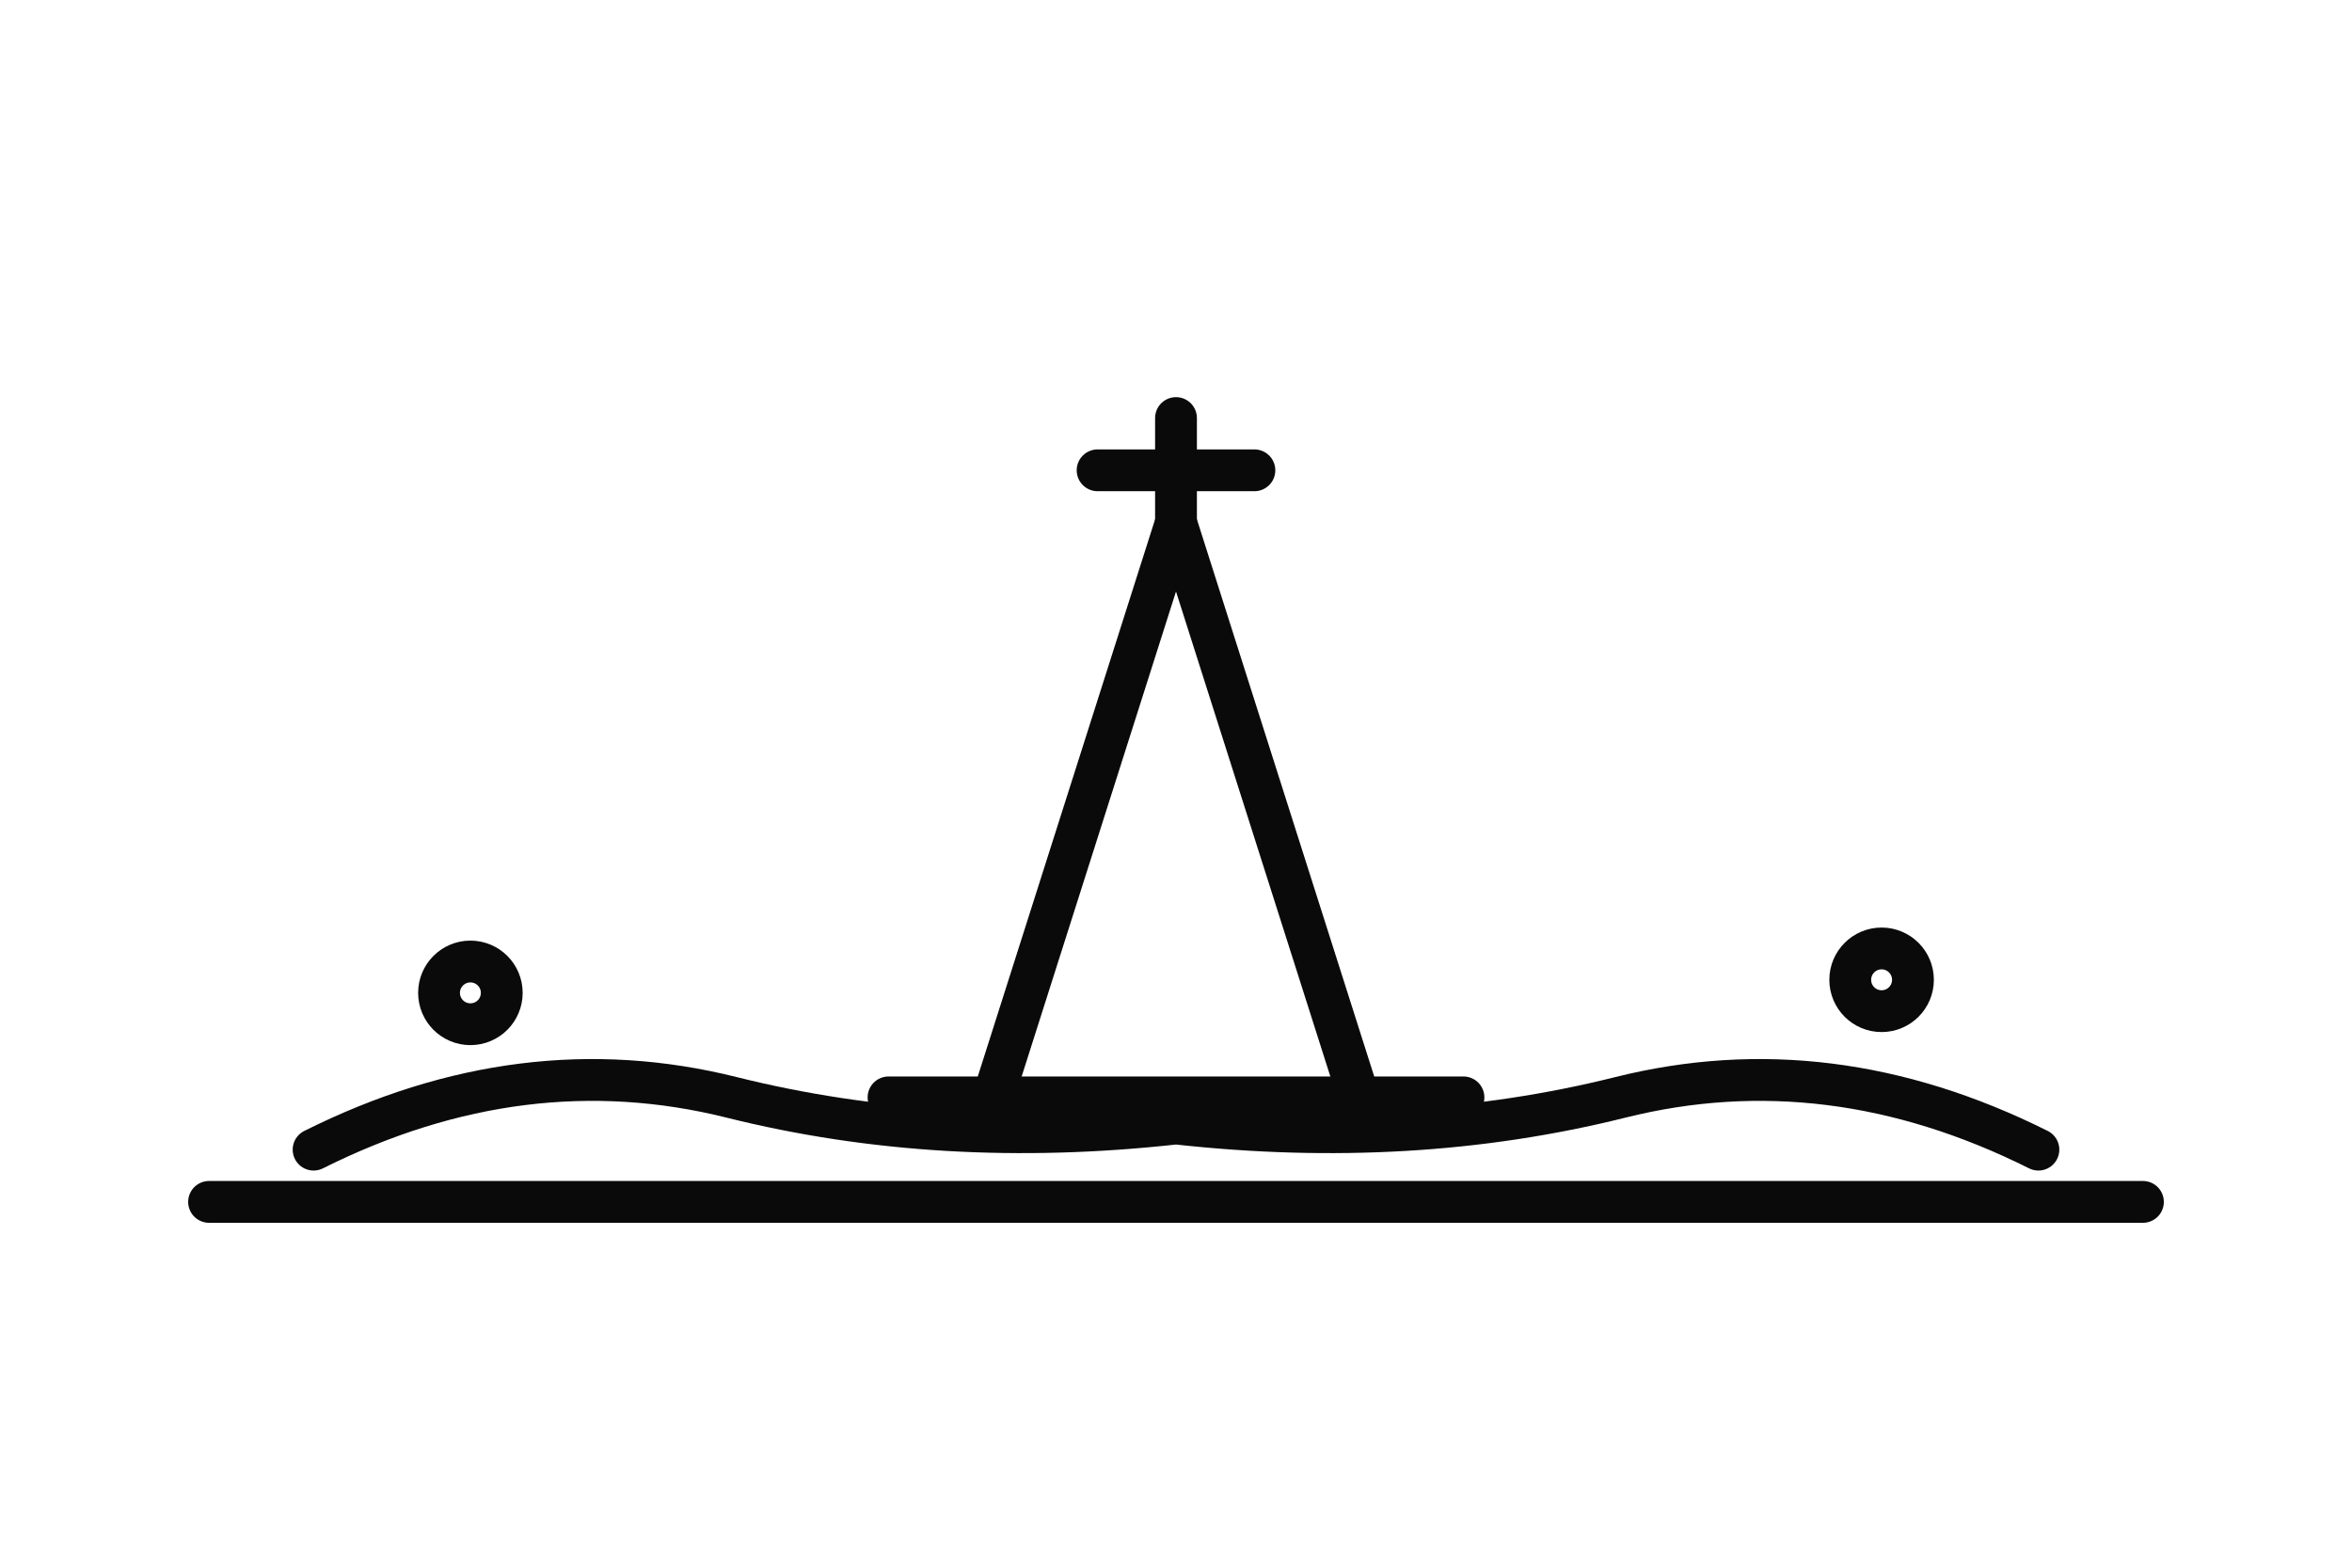
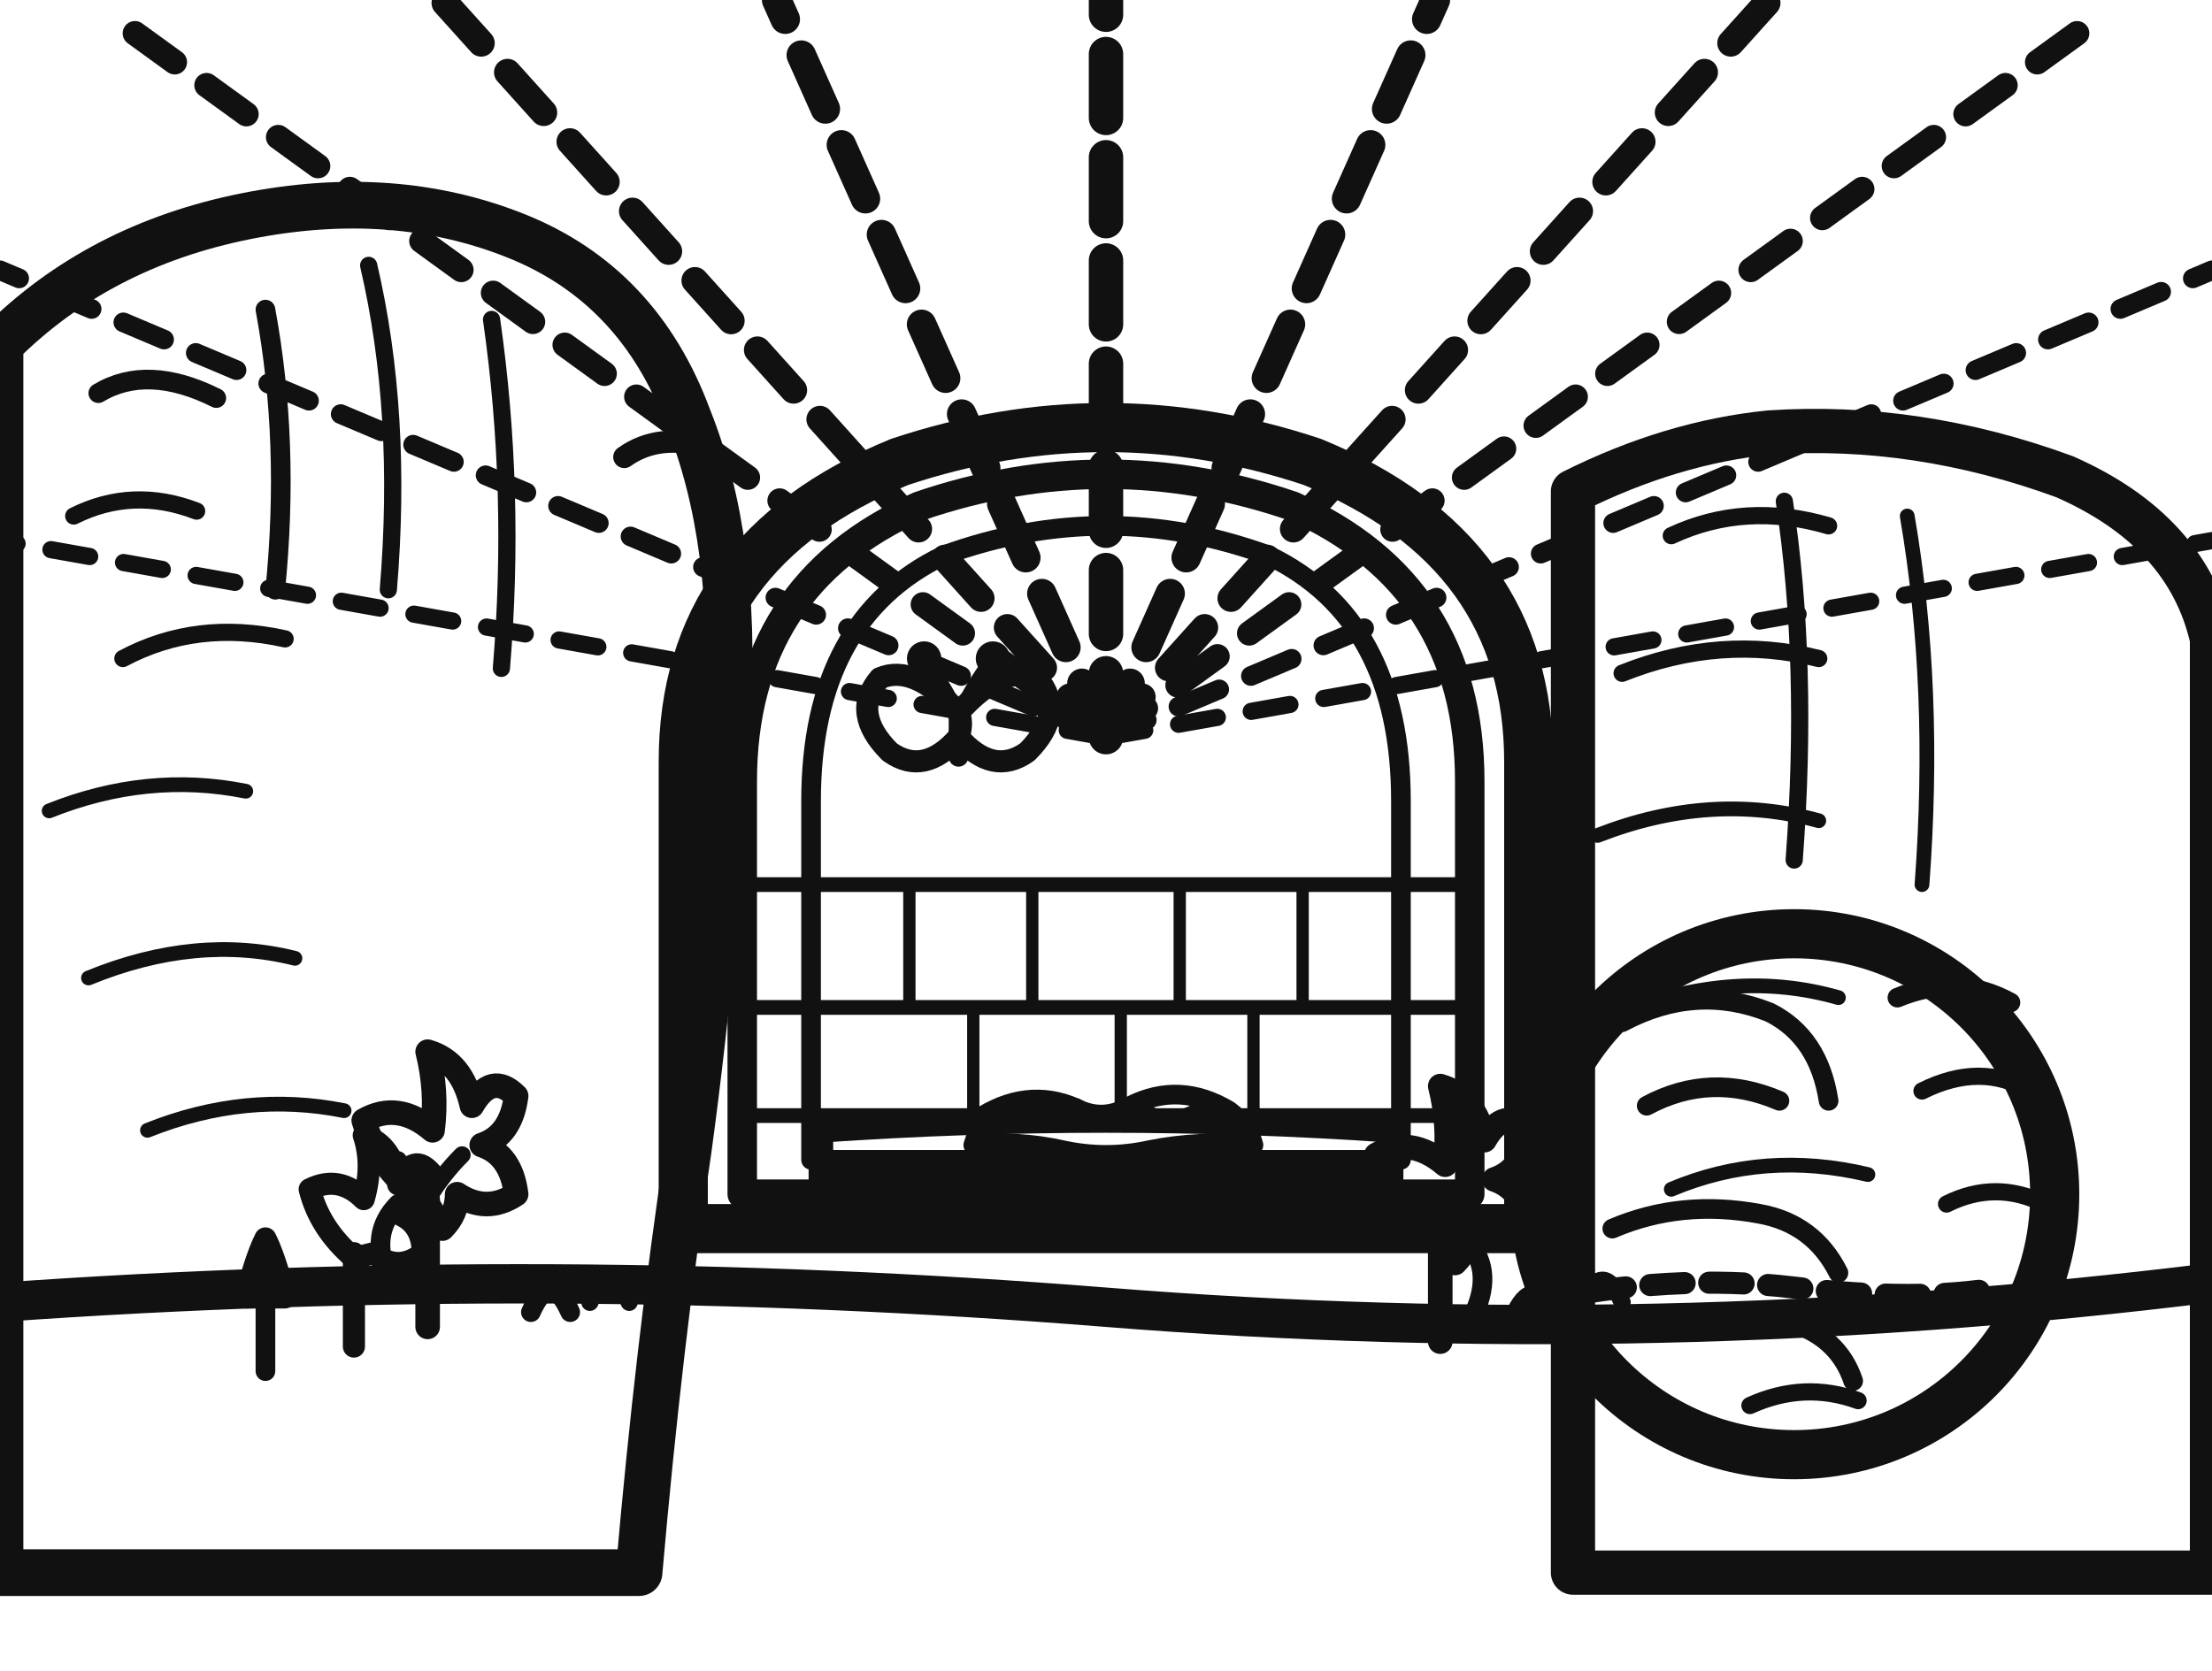
- <svg xmlns="http://www.w3.org/2000/svg" viewBox="0 0 900 600" width="900" height="600" aria-hidden="true">
-   <g fill="none" stroke="#0a0a0a" stroke-width="16" stroke-linecap="round" stroke-linejoin="round">
-     <path d="M380 420 L450 200 L520 420" />
-     <path d="M340 420 L560 420" />
-     <line x1="450" y1="200" x2="450" y2="160" />
-     <line x1="420" y1="180" x2="480" y2="180" />
-     <path d="M120 440 Q200 400 280 420 Q360 440 450 430 Q540 440 620 420 Q700 400 780 440" />
-     <path d="M80 460 L820 460" />
-     <circle cx="180" cy="380" r="12" />
-     <circle cx="720" cy="375" r="12" />
-   </g>
+ <svg xmlns="http://www.w3.org/2000/svg" viewBox="0 0 900 680" width="900" height="680" aria-hidden="true">
+   <line x1="450" y1="300" x2="50" y2="10" stroke="#111" stroke-width="10" stroke-linecap="round" stroke-dasharray="20 16" />
+   <line x1="450" y1="300" x2="180" y2="0" stroke="#111" stroke-width="11" stroke-linecap="round" stroke-dasharray="22 16" />
+   <line x1="450" y1="300" x2="316" y2="0" stroke="#111" stroke-width="12" stroke-linecap="round" stroke-dasharray="24 16" />
+   <line x1="450" y1="300" x2="450" y2="0" stroke="#111" stroke-width="14" stroke-linecap="round" stroke-dasharray="26 16" />
+   <line x1="450" y1="300" x2="584" y2="0" stroke="#111" stroke-width="12" stroke-linecap="round" stroke-dasharray="24 16" />
+   <line x1="450" y1="300" x2="720" y2="0" stroke="#111" stroke-width="11" stroke-linecap="round" stroke-dasharray="22 16" />
+   <line x1="450" y1="300" x2="850" y2="10" stroke="#111" stroke-width="10" stroke-linecap="round" stroke-dasharray="20 16" />
+   <line x1="450" y1="300" x2="0" y2="110" stroke="#111" stroke-width="8" stroke-linecap="round" stroke-dasharray="18 14" />
+   <line x1="450" y1="300" x2="900" y2="110" stroke="#111" stroke-width="8" stroke-linecap="round" stroke-dasharray="18 14" />
+   <line x1="450" y1="300" x2="0" y2="220" stroke="#111" stroke-width="7" stroke-linecap="round" stroke-dasharray="16 14" />
+   <line x1="450" y1="300" x2="900" y2="220" stroke="#111" stroke-width="7" stroke-linecap="round" stroke-dasharray="16 14" />
+   <path d="M0,140 Q40,100 100,88 Q160,76 210,96 Q260,116 280,170 Q300,220 296,290 Q292,380 280,468 Q268,548 260,640 L0,640 Z" fill="none" stroke="#111" stroke-width="19" stroke-linecap="round" stroke-linejoin="round" />
+   <path d="M40,160 Q60,148 88,162" fill="none" stroke="#111" stroke-width="8" stroke-linecap="round" />
+   <path d="M30,210 Q54,198 80,208" fill="none" stroke="#111" stroke-width="7" stroke-linecap="round" />
+   <path d="M50,268 Q80,252 116,260" fill="none" stroke="#111" stroke-width="7" stroke-linecap="round" />
+   <path d="M20,330 Q60,314 100,322" fill="none" stroke="#111" stroke-width="6" stroke-linecap="round" />
+   <path d="M36,398 Q80,380 120,390" fill="none" stroke="#111" stroke-width="6" stroke-linecap="round" />
+   <path d="M60,460 Q100,444 140,452" fill="none" stroke="#111" stroke-width="6" stroke-linecap="round" />
+   <path d="M108,126 Q118,180 112,240" fill="none" stroke="#111" stroke-width="8" stroke-linecap="round" />
+   <path d="M150,108 Q164,168 158,240" fill="none" stroke="#111" stroke-width="7" stroke-linecap="round" />
+   <path d="M200,130 Q210,200 204,272" fill="none" stroke="#111" stroke-width="7" stroke-linecap="round" />
+   <path d="M254,186 Q268,176 288,182 Q296,190 292,204" fill="none" stroke="#111" stroke-width="9" stroke-linecap="round" stroke-linejoin="round" />
+   <path d="M640,200 Q680,180 720,176 Q780,172 840,194 Q890,216 900,260 L900,640 L640,640 Z" fill="none" stroke="#111" stroke-width="18" stroke-linecap="round" stroke-linejoin="round" />
+   <path d="M680,218 Q710,204 744,214" fill="none" stroke="#111" stroke-width="7" stroke-linecap="round" />
+   <path d="M660,274 Q700,258 740,268" fill="none" stroke="#111" stroke-width="7" stroke-linecap="round" />
+   <path d="M650,340 Q696,322 740,334" fill="none" stroke="#111" stroke-width="6" stroke-linecap="round" />
+   <path d="M660,412 Q706,394 748,406" fill="none" stroke="#111" stroke-width="6" stroke-linecap="round" />
+   <path d="M680,484 Q718,468 760,478" fill="none" stroke="#111" stroke-width="6" stroke-linecap="round" />
+   <path d="M726,204 Q736,270 730,350" fill="none" stroke="#111" stroke-width="7" stroke-linecap="round" />
+   <path d="M776,210 Q788,280 782,360" fill="none" stroke="#111" stroke-width="6" stroke-linecap="round" />
+   <path d="M278,310 Q278,224 366,188 Q450,160 534,188 Q622,224 622,310 L622,500 L278,500 Z" fill="none" stroke="#111" stroke-width="20" stroke-linecap="round" stroke-linejoin="round" />
+   <path d="M302,318 Q302,238 374,206 Q450,180 526,206 Q598,238 598,318 L598,486 L302,486 Z" fill="none" stroke="#111" stroke-width="12" stroke-linecap="round" stroke-linejoin="round" />
+   <path d="M330,326 Q330,252 384,226 Q450,202 516,226 Q570,252 570,326 L570,472 L330,472 Z" fill="none" stroke="#111" stroke-width="8" stroke-linecap="round" stroke-linejoin="round" />
+   <path d="M302,360 L598,360" fill="none" stroke="#111" stroke-width="6" stroke-linecap="round" />
+   <path d="M302,410 L598,410" fill="none" stroke="#111" stroke-width="6" stroke-linecap="round" />
+   <path d="M302,454 L598,454" fill="none" stroke="#111" stroke-width="6" stroke-linecap="round" />
+   <path d="M370,360 L370,410" fill="none" stroke="#111" stroke-width="5" stroke-linecap="round" />
+   <path d="M420,360 L420,410" fill="none" stroke="#111" stroke-width="5" stroke-linecap="round" />
+   <path d="M480,360 L480,410" fill="none" stroke="#111" stroke-width="5" stroke-linecap="round" />
+   <path d="M530,360 L530,410" fill="none" stroke="#111" stroke-width="5" stroke-linecap="round" />
+   <path d="M396,410 L396,454" fill="none" stroke="#111" stroke-width="5" stroke-linecap="round" />
+   <path d="M456,410 L456,454" fill="none" stroke="#111" stroke-width="5" stroke-linecap="round" />
+   <path d="M510,410 L510,454" fill="none" stroke="#111" stroke-width="5" stroke-linecap="round" />
+   <path d="M334,460 Q450,452 566,460 L566,480 Q450,474 334,480 Z" fill="none" stroke="#111" stroke-width="10" stroke-linecap="round" stroke-linejoin="round" />
+   <path d="M400,454 Q420,442 440,452 Q450,456 460,450 Q480,440 500,452 Q508,458 510,466 Q488,464 468,468 Q450,472 432,468 Q414,464 396,466 Z" fill="none" stroke="#111" stroke-width="8" stroke-linecap="round" stroke-linejoin="round" />
+   <path d="M410,450 Q424,460 438,450" fill="none" stroke="#111" stroke-width="6" stroke-linecap="round" />
+   <path d="M462,450 Q476,460 490,450" fill="none" stroke="#111" stroke-width="6" stroke-linecap="round" />
+   <circle cx="730" cy="486" r="106" fill="none" stroke="#111" stroke-width="20" />
+   <path d="M660,416 Q690,400 720,412 Q740,422 744,448" fill="none" stroke="#111" stroke-width="8" stroke-linecap="round" />
+   <path d="M670,450 Q696,436 724,448" fill="none" stroke="#111" stroke-width="8" stroke-linecap="round" />
+   <path d="M656,500 Q684,488 716,494 Q738,498 748,518" fill="none" stroke="#111" stroke-width="8" stroke-linecap="round" />
+   <path d="M674,542 Q700,530 728,538 Q748,544 754,562" fill="none" stroke="#111" stroke-width="8" stroke-linecap="round" />
+   <path d="M712,572 Q734,562 756,570" fill="none" stroke="#111" stroke-width="7" stroke-linecap="round" />
+   <path d="M772,406 Q796,396 818,408" fill="none" stroke="#111" stroke-width="8" stroke-linecap="round" />
+   <path d="M782,444 Q806,432 826,444" fill="none" stroke="#111" stroke-width="7" stroke-linecap="round" />
+   <path d="M792,490 Q812,480 832,490" fill="none" stroke="#111" stroke-width="7" stroke-linecap="round" />
+   <path d="M624,530 Q680,518 730,524 Q780,530 814,524" fill="none" stroke="#111" stroke-width="9" stroke-linecap="round" stroke-dasharray="14 10" />
+   <path d="M0,530 Q225,514 450,532 Q675,550 900,522" fill="none" stroke="#111" stroke-width="16" stroke-linecap="round" />
+   <line x1="174" y1="540" x2="174" y2="488" stroke="#111" stroke-width="10" stroke-linecap="round" />
+   <path d="M174,490 Q154,476 148,456 Q162,448 176,460 Q178,444 174,428 Q188,432 192,450 Q200,436 210,446 Q208,462 196,466 Q208,470 210,486 Q198,494 186,486 Q186,494 180,500 Z" fill="none" stroke="#111" stroke-width="10" stroke-linecap="round" stroke-linejoin="round" />
+   <path d="M174,488 Q168,480 162,472" fill="none" stroke="#111" stroke-width="7" stroke-linecap="round" />
+   <path d="M174,488 Q180,478 188,470" fill="none" stroke="#111" stroke-width="7" stroke-linecap="round" />
+   <path d="M158,520 Q150,502 162,490" fill="none" stroke="#111" stroke-width="8" stroke-linecap="round" />
+   <line x1="144" y1="548" x2="144" y2="510" stroke="#111" stroke-width="9" stroke-linecap="round" />
+   <path d="M144,512 Q130,500 126,484 Q138,478 148,488 Q152,474 148,462 Q160,466 162,482 Q168,468 176,478 Q172,490 162,494 Q172,498 172,510 Q162,518 152,510 Z" fill="none" stroke="#111" stroke-width="9" stroke-linecap="round" stroke-linejoin="round" />
+   <line x1="108" y1="558" x2="108" y2="528" stroke="#111" stroke-width="8" stroke-linecap="round" />
+   <path d="M100,528 Q104,512 108,504 Q112,512 116,528 Z" fill="none" stroke="#111" stroke-width="9" stroke-linecap="round" stroke-linejoin="round" />
+   <line x1="586" y1="546" x2="586" y2="502" stroke="#111" stroke-width="10" stroke-linecap="round" />
+   <path d="M586,504 Q566,490 560,470 Q574,462 588,474 Q590,458 586,442 Q600,446 604,464 Q612,450 622,460 Q620,476 608,480 Q620,484 622,500 Q610,508 598,500 Q598,508 592,514 Z" fill="none" stroke="#111" stroke-width="10" stroke-linecap="round" stroke-linejoin="round" />
+   <path d="M586,504 Q580,494 574,486" fill="none" stroke="#111" stroke-width="7" stroke-linecap="round" />
+   <path d="M586,504 Q592,494 600,486" fill="none" stroke="#111" stroke-width="7" stroke-linecap="round" />
+   <path d="M600,534 Q608,516 596,504" fill="none" stroke="#111" stroke-width="8" stroke-linecap="round" />
+   <path d="M216,534 Q224,516 232,534" fill="none" stroke="#111" stroke-width="8" stroke-linecap="round" />
+   <path d="M240,530 Q248,512 256,530" fill="none" stroke="#111" stroke-width="7" stroke-linecap="round" />
+   <path d="M616,536 Q624,518 632,536" fill="none" stroke="#111" stroke-width="8" stroke-linecap="round" />
+   <path d="M644,530 Q652,512 660,530" fill="none" stroke="#111" stroke-width="7" stroke-linecap="round" />
+   <path d="M390,290 Q372,270 358,276 Q346,290 362,306 Q376,316 390,300 Q392,294 390,290" fill="none" stroke="#111" stroke-width="9" stroke-linecap="round" stroke-linejoin="round" />
+   <path d="M390,290 Q408,270 422,276 Q434,290 418,306 Q404,316 390,300" fill="none" stroke="#111" stroke-width="9" stroke-linecap="round" stroke-linejoin="round" />
+   <line x1="390" y1="290" x2="390" y2="308" stroke="#111" stroke-width="8" stroke-linecap="round" />
+   <path d="M390,290 Q384,278 378,270" fill="none" stroke="#111" stroke-width="5" stroke-linecap="round" />
+   <path d="M390,290 Q396,278 402,270" fill="none" stroke="#111" stroke-width="5" stroke-linecap="round" />
+   <circle cx="376" cy="268" r="4" fill="none" stroke="#111" stroke-width="6" />
+   <circle cx="404" cy="268" r="4" fill="none" stroke="#111" stroke-width="6" />
</svg>
